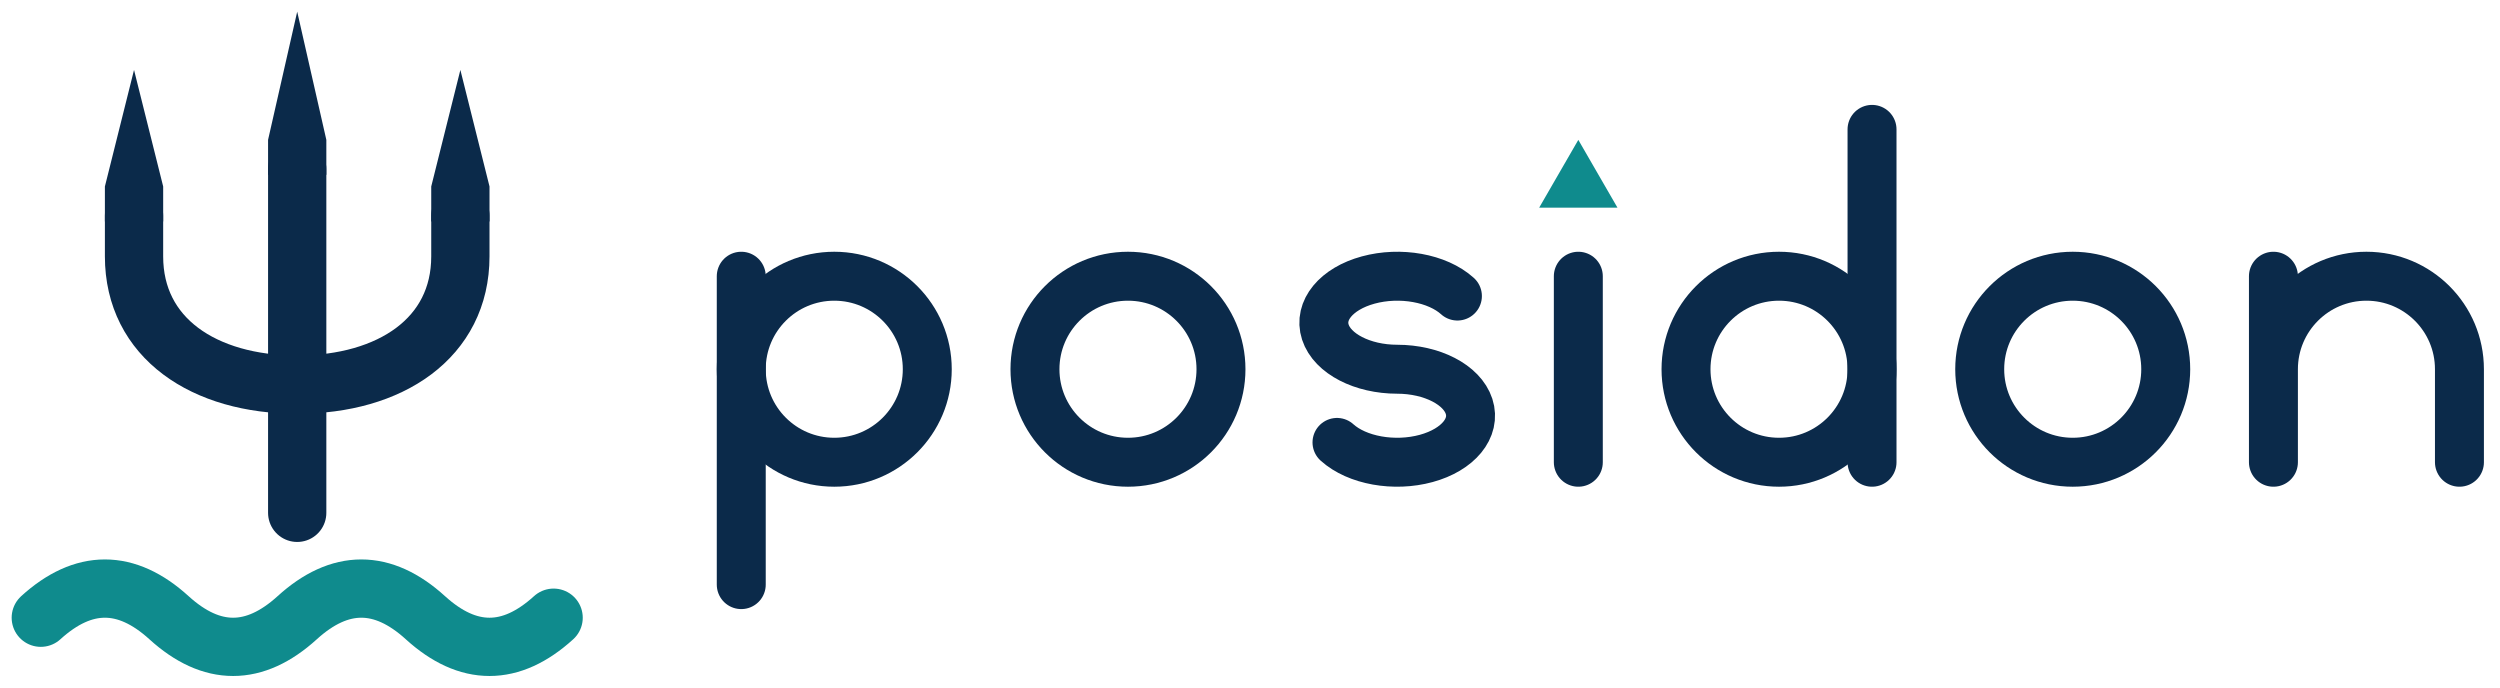
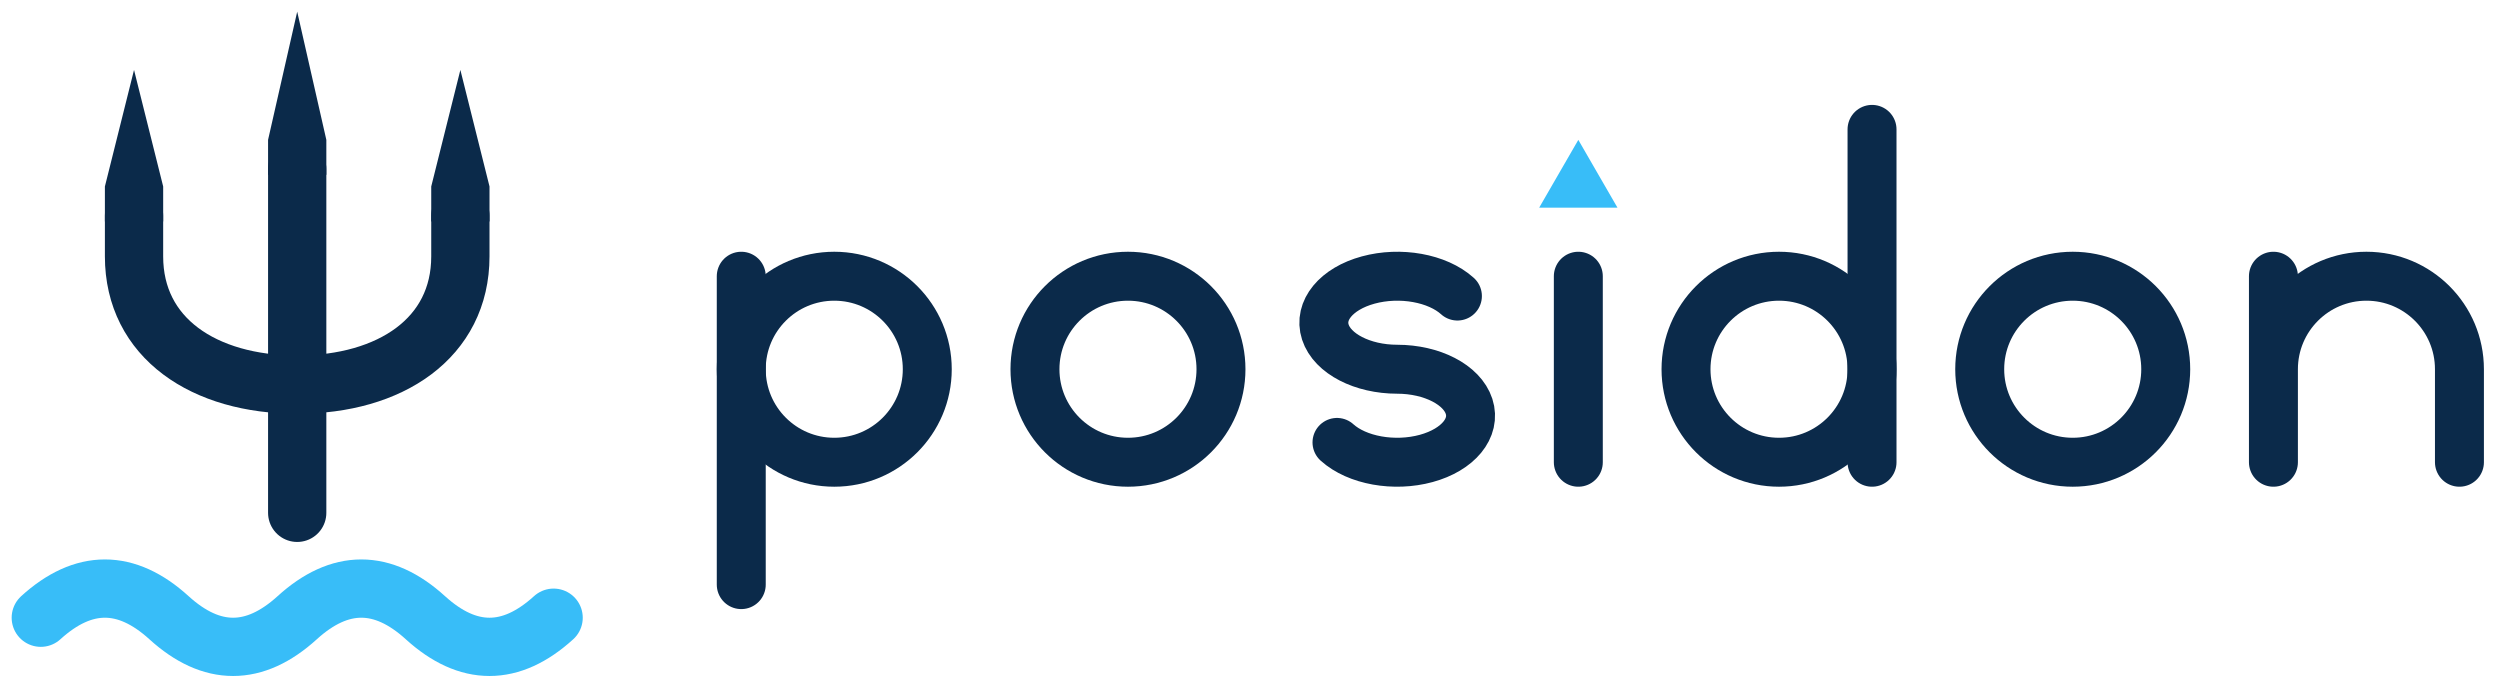
<svg xmlns="http://www.w3.org/2000/svg" viewBox="13 4 429 118" role="img">
  <g fill="none" stroke-linecap="round" stroke-width="10">
    <path stroke="#0B2A4A" d="M36 41v7c0 14 12 22 28 22s28-8 28-22v-7M64 33v59" />
-     <path stroke="#0F8B8D" d="M20 110q11-10 22 0t22 0 22 0 22 0" />
+     <path stroke="#38BDF8" d="M20 110q11-10 22 0t22 0 22 0 22 0" />
  </g>
  <path fill="#0B2A4A" d="M36 16l5 20v6H31v-6zM64 6l5 22v6H59v-6zM92 16l5 20v6H87v-6z" />
  <g transform="translate(136 22) scale(0.84)">
    <g fill="none" stroke="#0B2A4A" stroke-linecap="round" stroke-linejoin="round" stroke-width="10">
      <path d="M5 35v63" />
      <circle cx="24" cy="54" r="19" />
      <circle cx="84" cy="54" r="19" />
      <path d="M151.3 39.05A15 9.5 0 1 0 139 54a15 9.5 0 1 1-12.3 14.95" />
      <path d="M176 35v38" />
      <circle cx="217" cy="54" r="19" />
      <path d="M236 5v68" />
      <circle cx="277" cy="54" r="19" />
      <path d="M318 35v38m0-19a19 19 0 0 1 38 0v19" />
    </g>
-     <path fill="#0F8B8D" d="M176 7.144l8 13.856h-16z" />
+     <path fill="#38BDF8" d="M176 7.144l8 13.856h-16z" />
  </g>
</svg>
